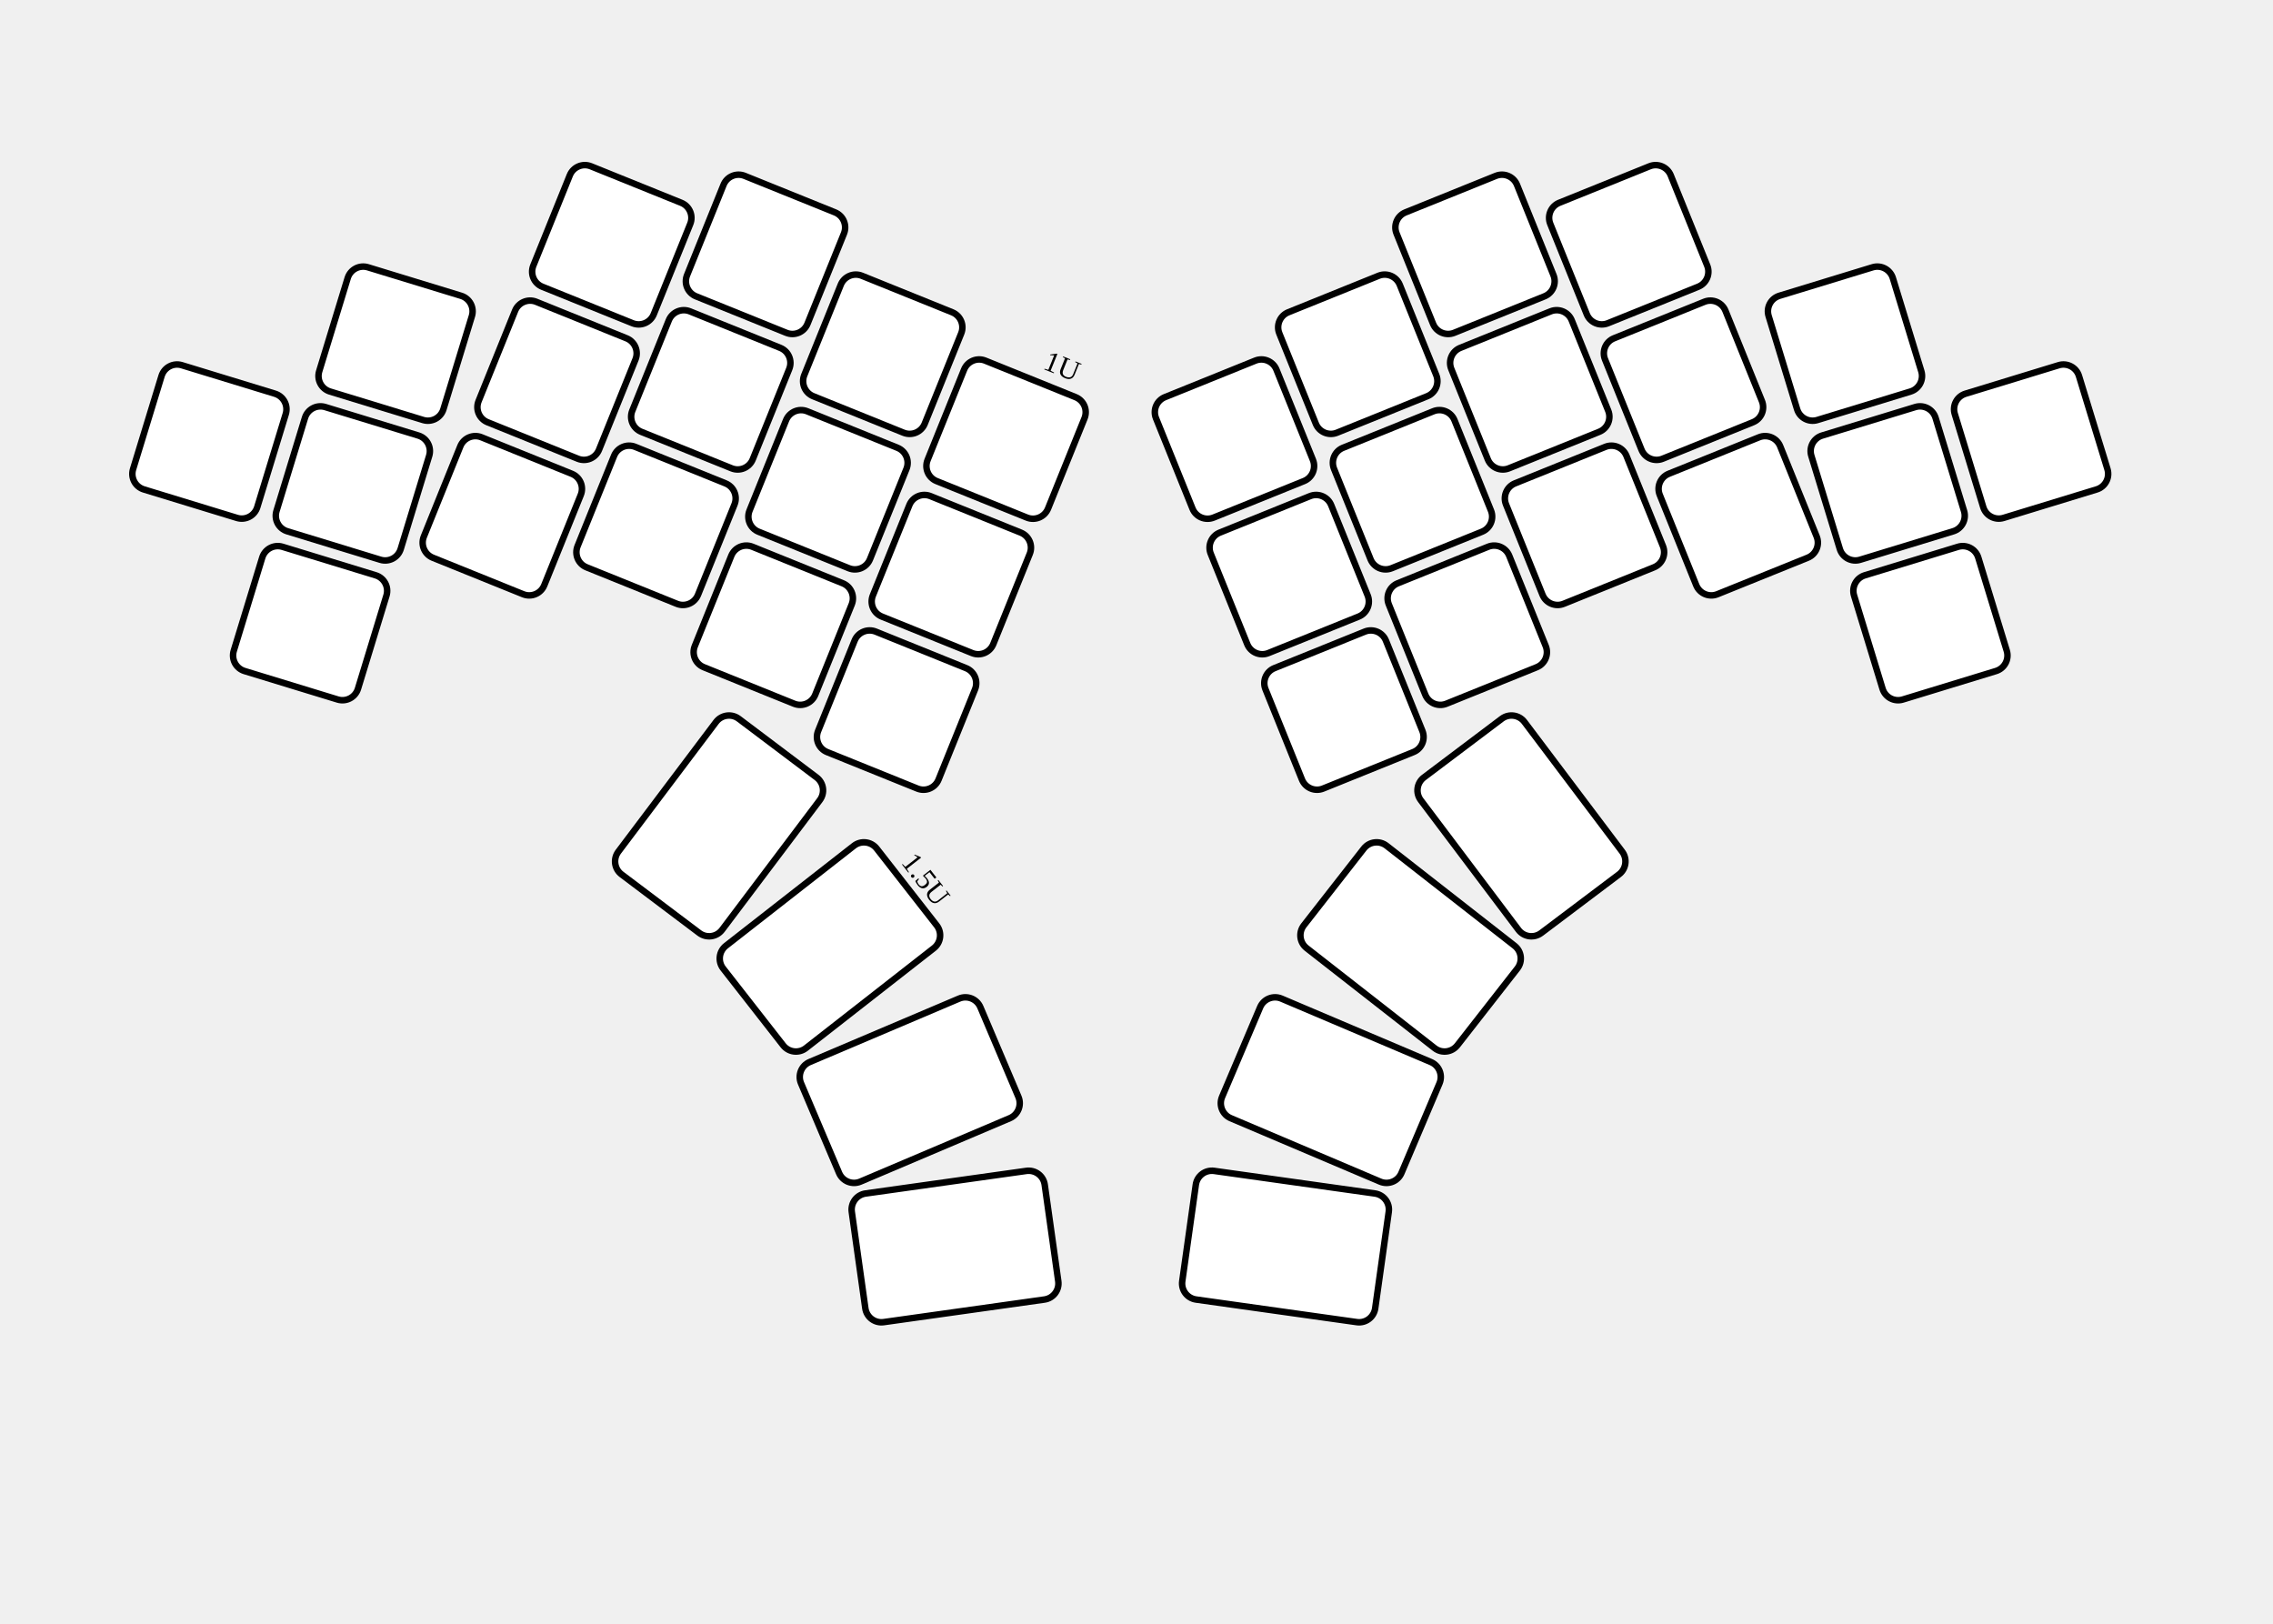
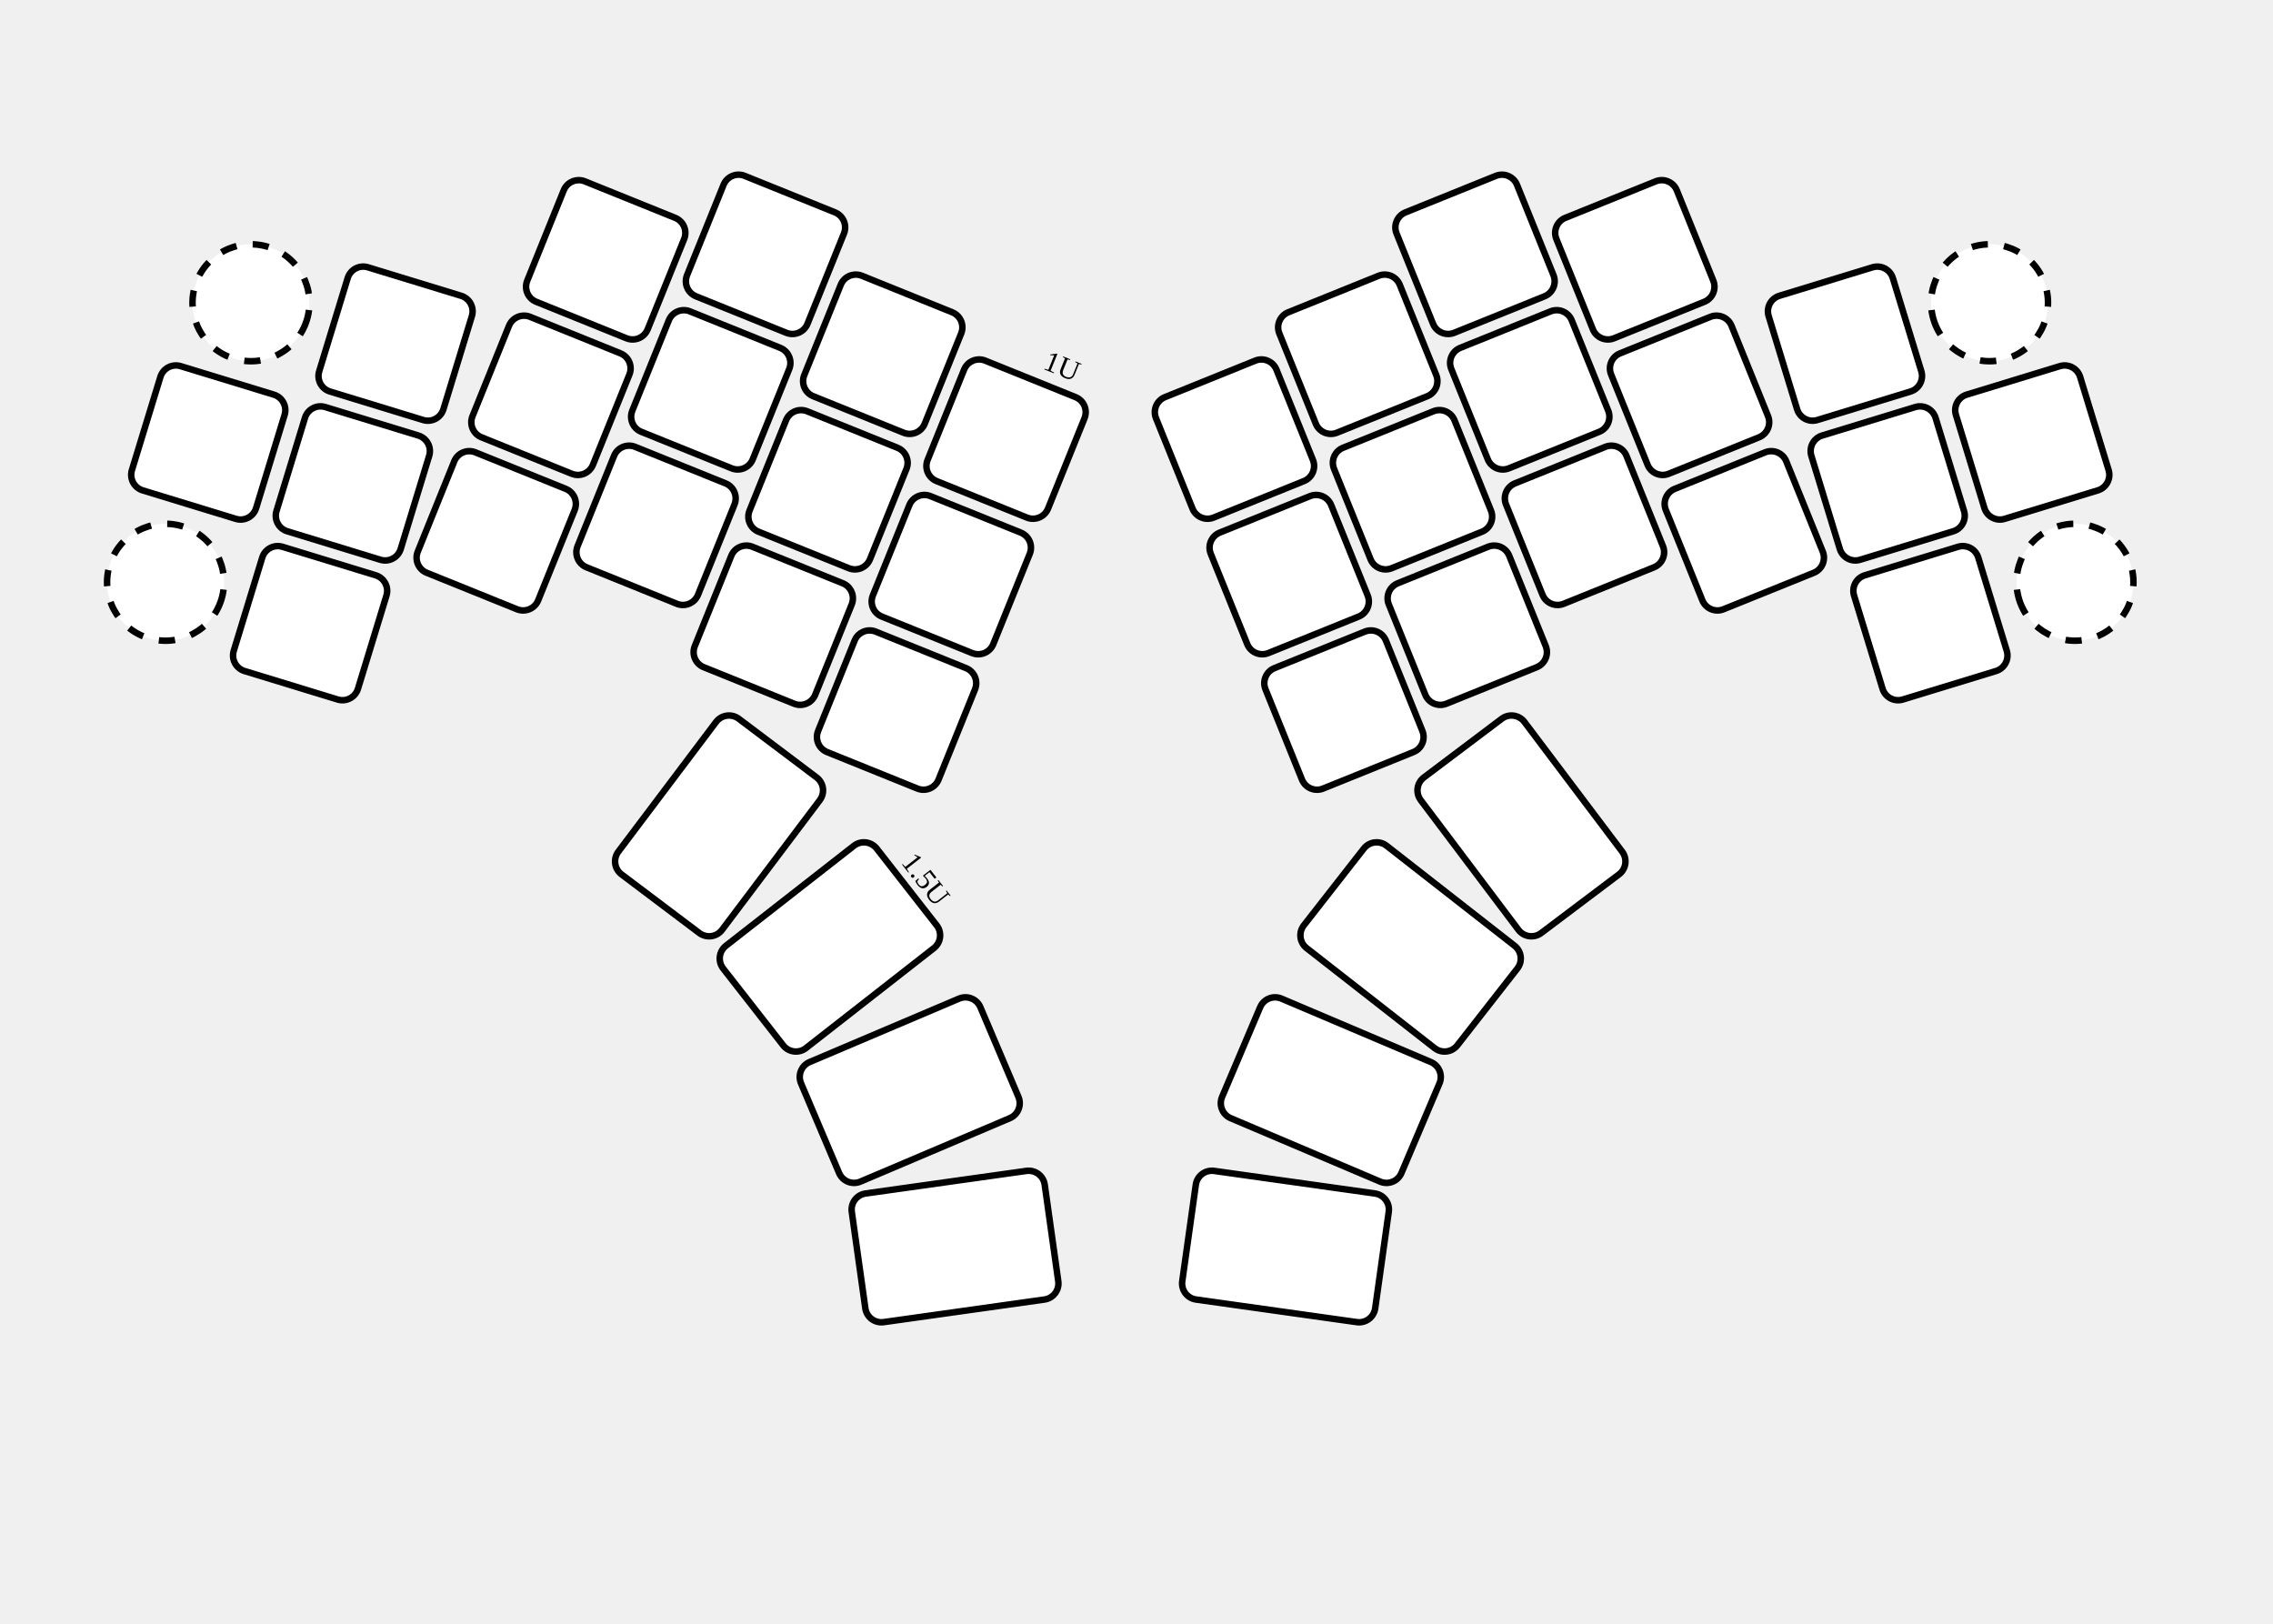
<svg xmlns="http://www.w3.org/2000/svg" version="1.1" width="700" height="500">
  <defs>
    <g id="column" stroke="black" stroke-width="2" fill="white">
      <rect x="0" y="0" width="40" height="40" rx="5" ry="5" />
      <rect x="0" y="45" width="40" height="40" rx="5" ry="5" />
      <rect x="0" y="90" width="40" height="40" rx="5" ry="5" />
    </g>
+     <g id="end-column" stroke="black" stroke-width="2" fill="white">
+       <circle cx="20" cy="20" r="18" stroke-dasharray="5,5" />
+       <rect x="0" y="45" width="40" height="40" rx="5" ry="5" />
+       <circle cx="20" cy="110" r="18" stroke-dasharray="5,5" />
+     </g>
    <g id="left-hand" stroke="black" stroke-width="2" fill="white">
-       <rect x="2" y="105" width="40" height="40" rx="5" ry="5" transform="rotate(-5)" />
+       <use href="#end-column" transform="translate(7,60) rotate(-5)" />
      <use href="#column" transform="translate(53,55) rotate(-5)" />
-       <use href="#column" transform="translate(105,0)" />
+       <use href="#column" transform="translate(105,5)" />
      <use href="#column" transform="translate(150,-15)" />
      <use href="#column" transform="translate(195,0)" />
      <use href="#column" transform="translate(240,10)" />
      <rect x="240" y="80" width="40" height="60" rx="5" ry="5" transform="rotate(15)" />
      <rect x="310" y="5" width="40" height="60" rx="5" ry="5" transform="rotate(30)" />
      <rect x="358" y="-87" width="40" height="60" rx="5" ry="5" transform="rotate(45)" />
      <rect x="380" y="-190" width="40" height="60" rx="5" ry="5" transform="rotate(60)" />
    </g>
  </defs>
  <use href="#left-hand" transform="translate(80,10) rotate(22)" />
  <use href="#left-hand" transform="translate(610,10) scale(-1,1) rotate(22)" />
  <g font-size="9" fill="black">
    <text x="340" y="-15" transform="rotate(22)">1U</text>
    <text x="380" y="-55" transform="rotate(52)">1.5U</text>
  </g>
</svg>
